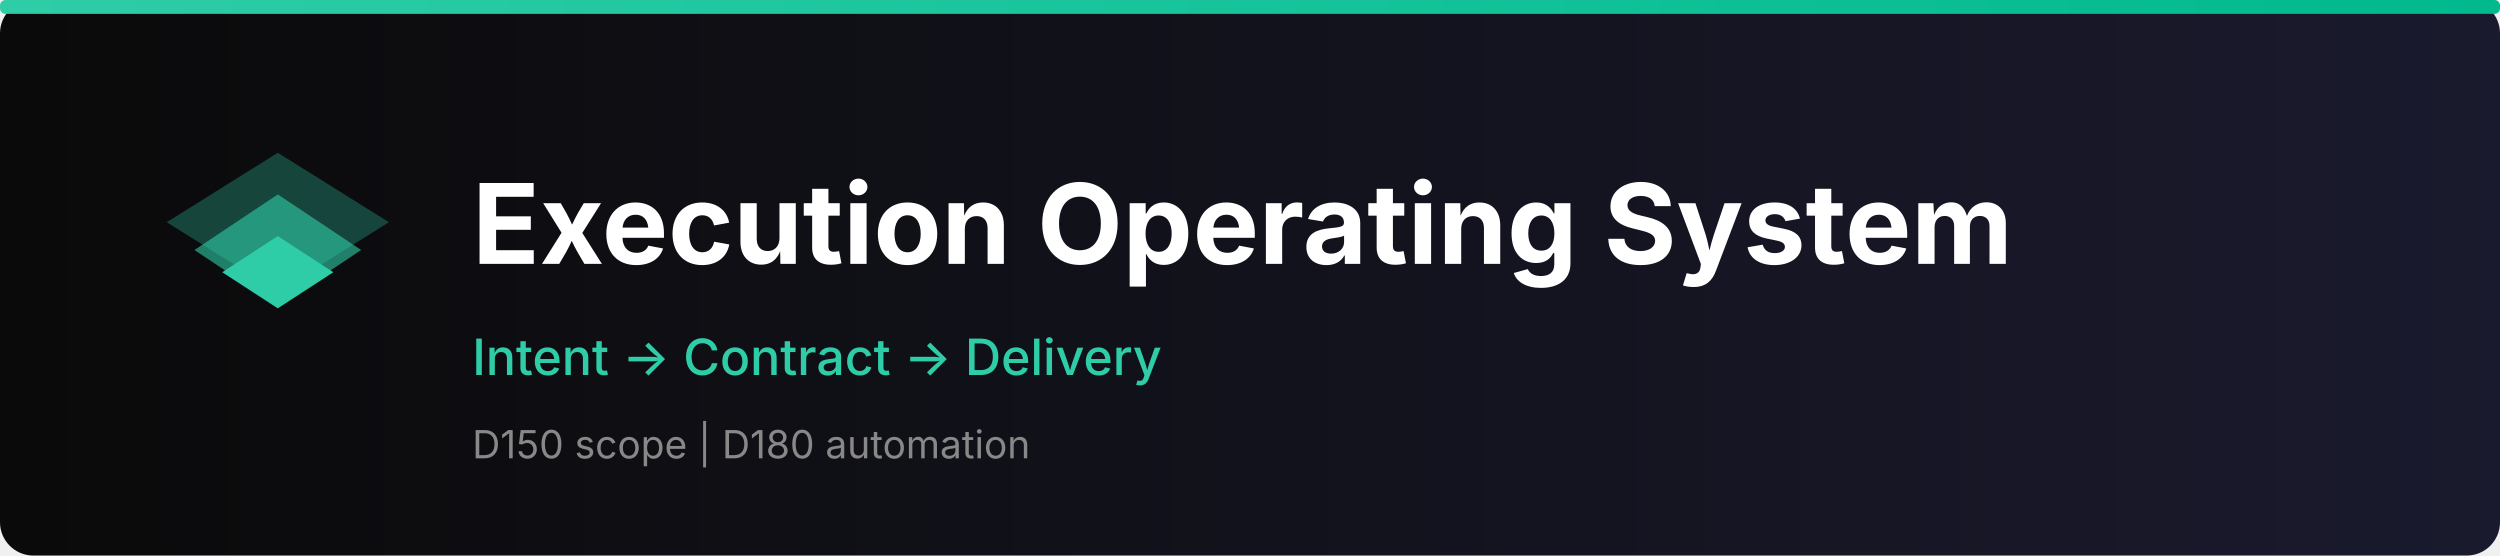
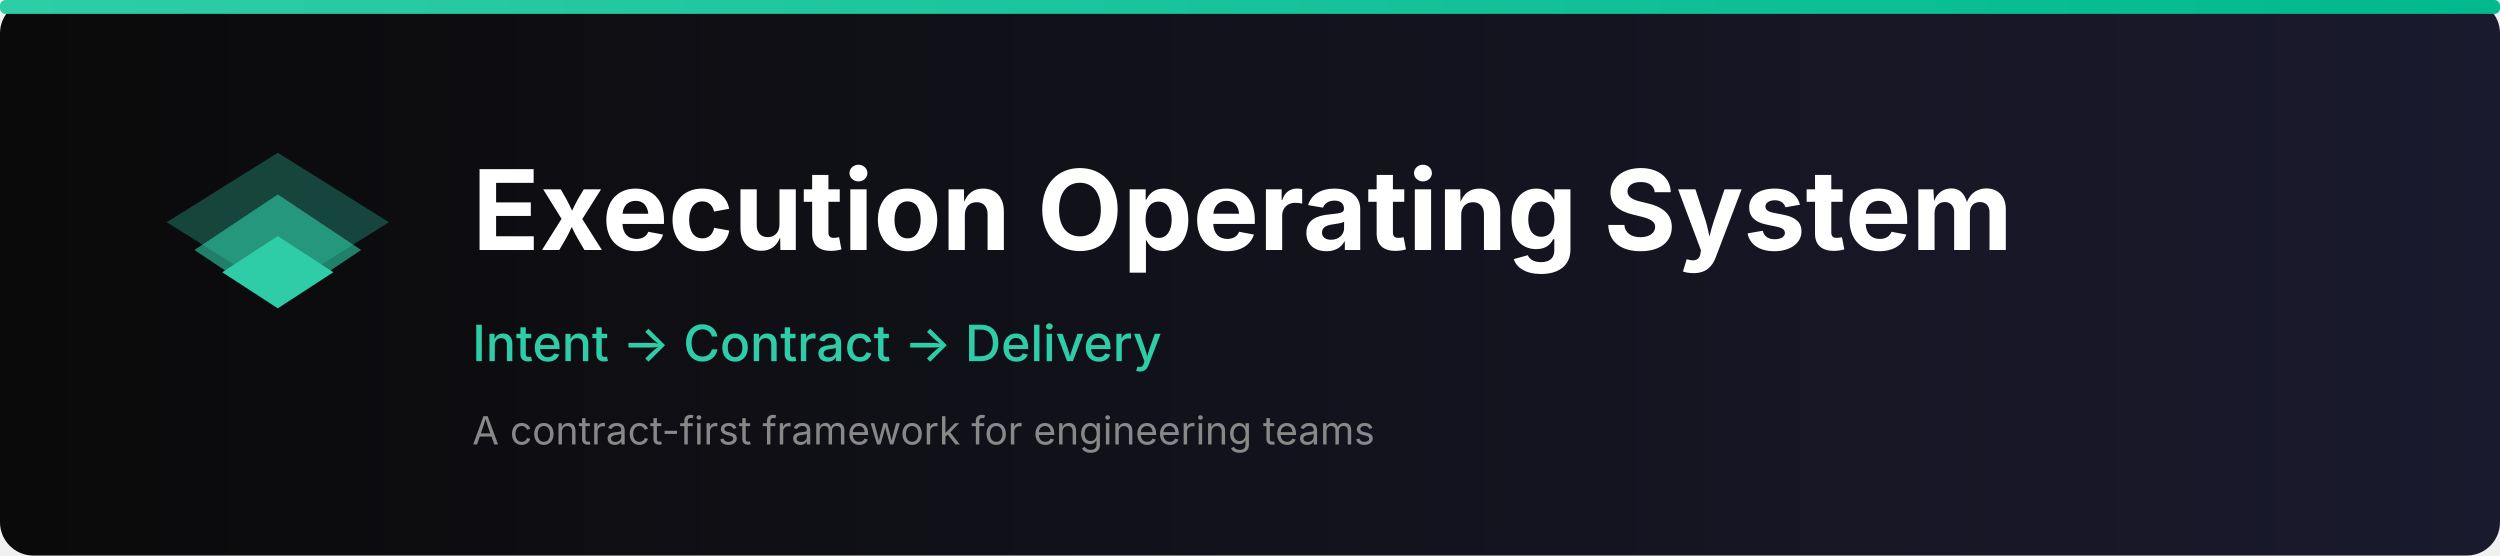
<svg xmlns="http://www.w3.org/2000/svg" width="900" height="200" viewBox="0 0 900 200">
  <defs>
    <linearGradient id="bg" x1="0%" y1="0%" x2="100%" y2="0%">
      <stop offset="0%" style="stop-color:#0a0a0a" />
      <stop offset="100%" style="stop-color:#1a1a2e" />
    </linearGradient>
    <linearGradient id="accent" x1="0%" y1="0%" x2="100%" y2="0%">
      <stop offset="0%" style="stop-color:#2ECDA7" />
      <stop offset="100%" style="stop-color:#00B98D" />
    </linearGradient>
  </defs>
  <rect width="900" height="200" fill="url(#bg)" rx="12" />
  <rect y="0" width="900" height="5" fill="url(#accent)" rx="2" />
  <g transform="translate(60, 55)">
    <path d="M40 0 L80 25 L40 50 L0 25 Z" fill="#2ECDA7" opacity="0.3" />
    <path d="M40 15 L70 35 L40 55 L10 35 Z" fill="#2ECDA7" opacity="0.6" />
    <path d="M40 30 L60 43 L40 56 L20 43 Z" fill="#2ECDA7" />
  </g>
-   <text x="170" y="95" font-family="system-ui, -apple-system, sans-serif" font-size="40" font-weight="700" fill="#ffffff">Execution Operating System</text>
-   <text x="170" y="135" font-family="system-ui, -apple-system, sans-serif" font-size="18" fill="#2ECDA7" font-weight="500">Intent → Contract → Delivery</text>
-   <text x="170" y="165" font-family="system-ui, -apple-system, sans-serif" font-size="14" fill="#888888">D150 scope  |  D180 automation</text>
+   <text x="170" y="90" font-family="system-ui, -apple-system, sans-serif" font-size="40" font-weight="700" fill="#ffffff">Execution Operating System</text>
+   <text x="170" y="130" font-family="system-ui, -apple-system, sans-serif" font-size="18" fill="#2ECDA7" font-weight="500">Intent → Contract → Delivery</text>
+   <text x="170" y="160" font-family="system-ui, -apple-system, sans-serif" font-size="14" fill="#888888">A contract-first framework for engineering teams</text>
</svg>
